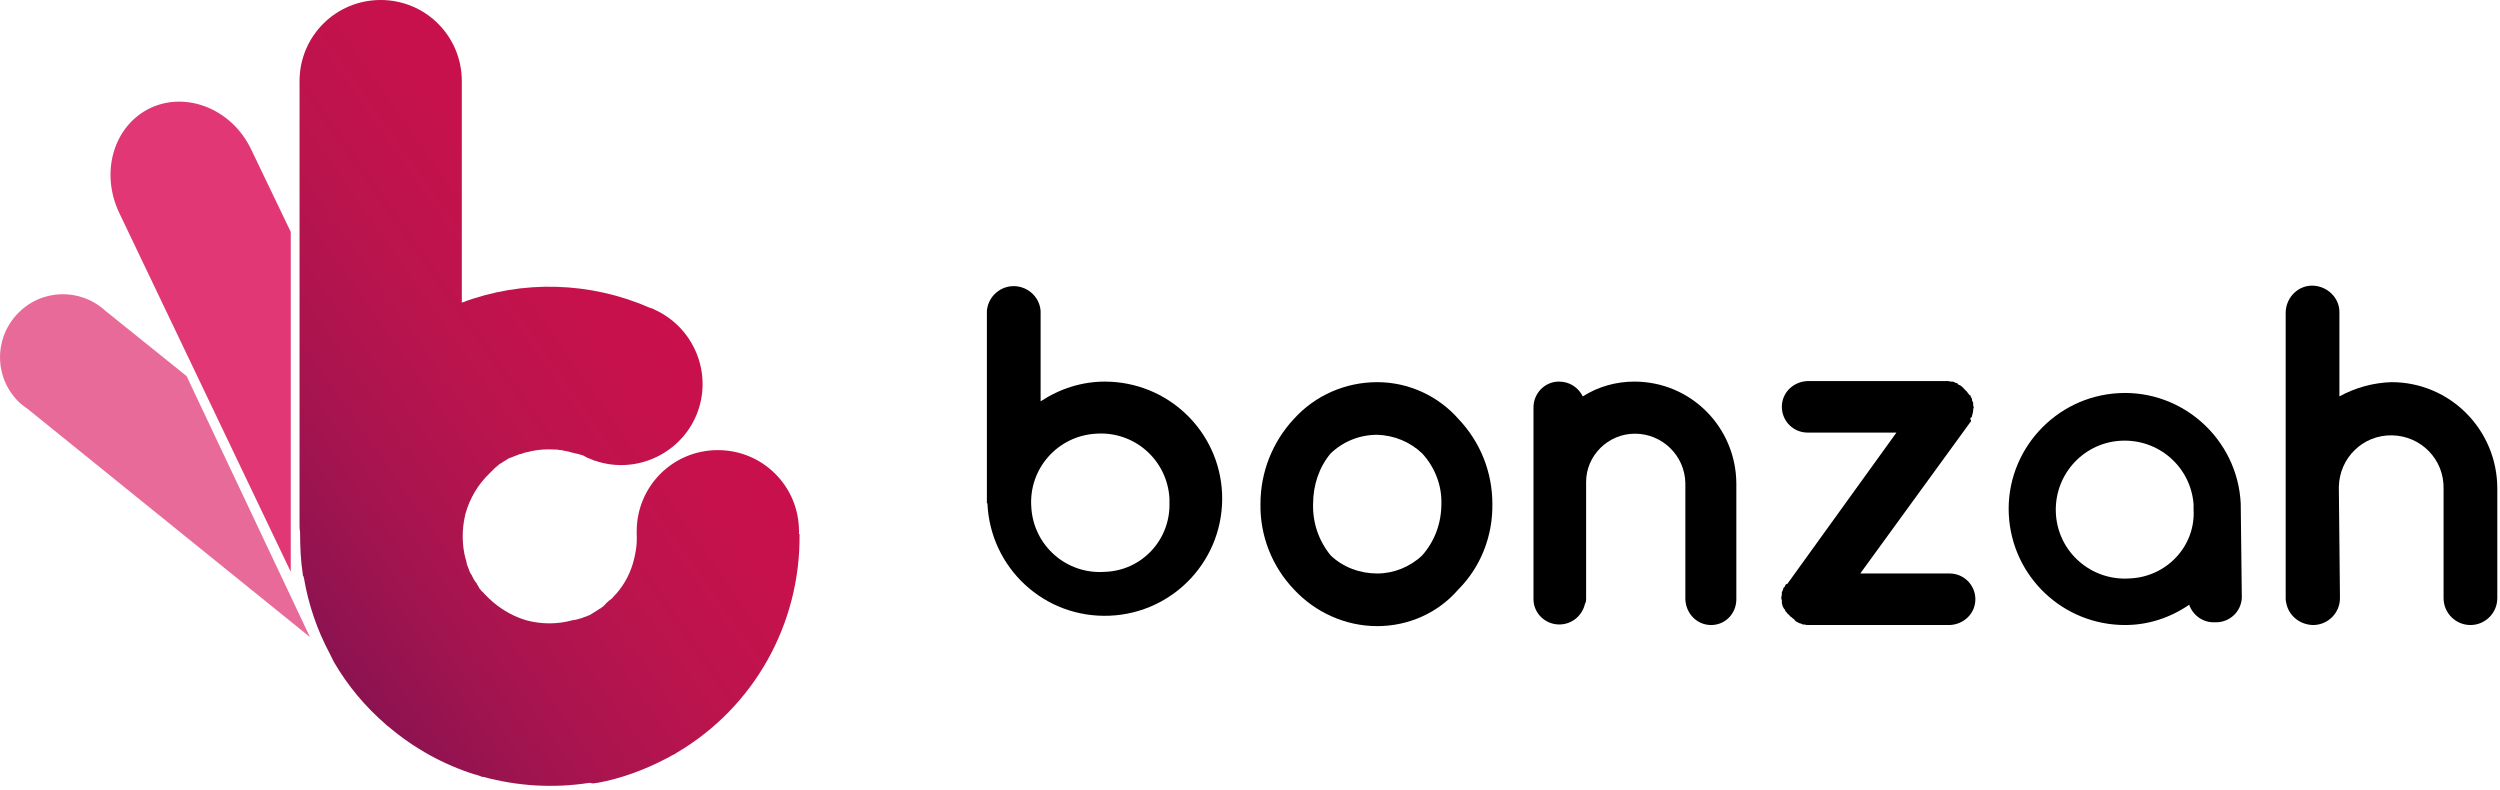
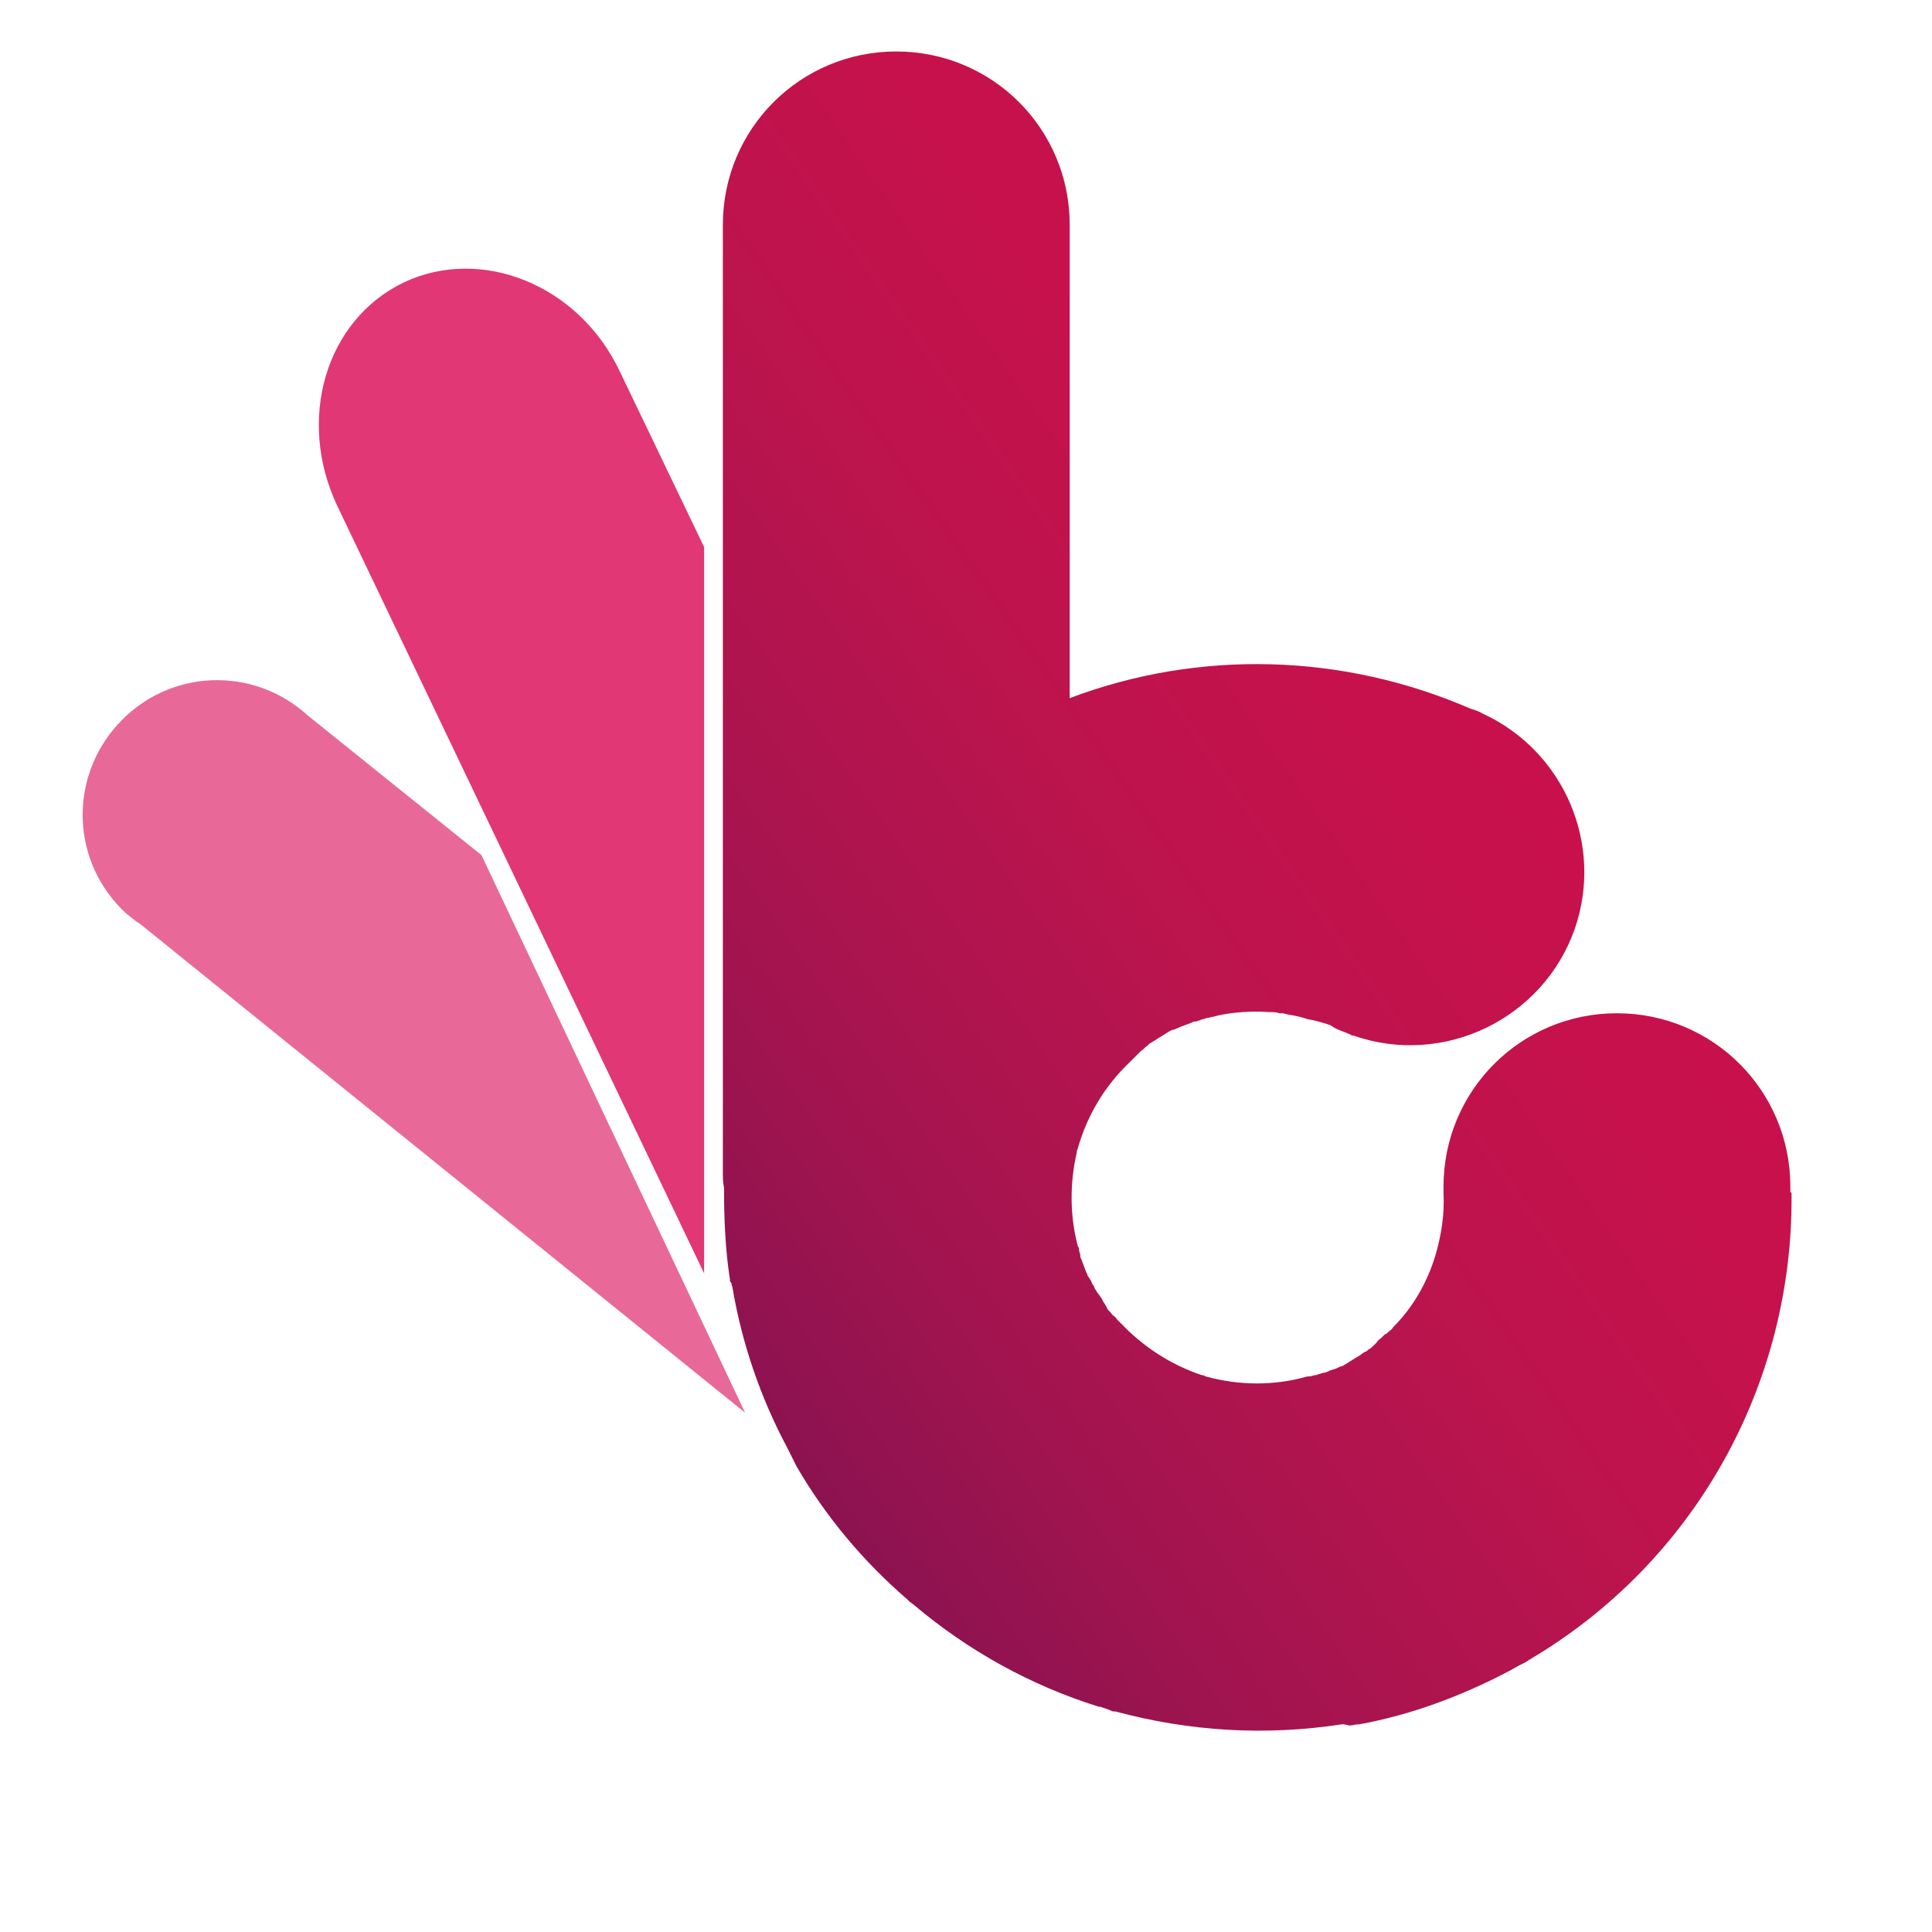
- <svg xmlns="http://www.w3.org/2000/svg" width="456" height="144" viewBox="0 0 456 144" fill="none">
-   <path d="M108.135 142.9C108.335 142.9 108.635 142.8 108.835 142.8H108.935C113.335 142 117.635 140.4 121.635 138.3L121.835 138.2C122.035 138.1 122.335 137.9 122.535 137.8L123.135 137.5L123.435 137.3C137.535 129 146.035 113.8 145.835 97.4H145.735C145.735 97.2 145.735 97 145.735 96.9C145.735 88.7 139.135 82.1 130.935 82.1C122.735 82.1 116.135 88.7 116.135 96.9C116.135 97.1 116.135 97.3 116.135 97.5C116.235 99.3 115.935 101.1 115.435 102.8C114.735 105.1 113.535 107.2 111.835 108.9C111.735 109.1 111.535 109.2 111.435 109.3C111.335 109.4 111.235 109.5 111.135 109.5C111.035 109.6 110.935 109.7 110.835 109.8C110.735 109.9 110.535 110 110.435 110.2C110.335 110.3 110.235 110.4 110.135 110.5C110.035 110.6 109.935 110.7 109.735 110.8C109.635 110.9 109.535 111 109.435 111C109.235 111.1 109.035 111.3 108.835 111.4C108.635 111.5 108.535 111.6 108.335 111.7C108.235 111.8 108.135 111.8 108.035 111.9C107.835 112 107.735 112.1 107.535 112.2L107.235 112.3C107.035 112.4 106.835 112.5 106.735 112.5L106.435 112.6C106.235 112.7 106.035 112.8 105.835 112.8L105.535 112.9C105.435 112.9 105.335 113 105.135 113C105.035 113 104.835 113.1 104.735 113.1H104.535C101.735 113.9 98.735 113.9 95.835 113.1L95.635 113H95.535C93.135 112.2 91.035 110.9 89.235 109.2L89.135 109.1C89.035 109 88.935 108.9 88.835 108.8C88.735 108.7 88.635 108.6 88.535 108.5L88.335 108.3C88.235 108.2 88.135 108 87.935 107.9L87.835 107.8C87.735 107.6 87.535 107.5 87.435 107.3L87.335 107.1C87.235 106.9 87.135 106.8 87.035 106.6L86.935 106.4C86.835 106.3 86.735 106.1 86.635 106C86.535 105.9 86.535 105.8 86.435 105.7C86.335 105.6 86.335 105.4 86.235 105.3C86.135 105.2 86.135 105.1 86.035 104.9C85.935 104.8 85.935 104.7 85.835 104.6C85.735 104.5 85.735 104.3 85.635 104.2C85.635 104.1 85.535 104 85.535 103.9C85.435 103.7 85.435 103.6 85.335 103.4C85.335 103.3 85.235 103.2 85.235 103.1C85.135 103 85.135 102.8 85.135 102.7C85.135 102.6 85.035 102.5 85.035 102.3C85.035 102.2 85.035 102.1 84.935 102C84.235 99.4 84.235 96.6 84.835 94C84.835 94 84.835 94 84.835 93.9C84.835 93.8 84.935 93.7 84.935 93.6C85.735 90.8 87.235 88.3 89.335 86.3L89.535 86.1C89.635 86 89.735 85.9 89.835 85.8C89.935 85.7 90.035 85.6 90.135 85.5L90.335 85.3C90.535 85.2 90.635 85 90.835 84.9L91.035 84.7C91.235 84.6 91.335 84.5 91.535 84.4L91.835 84.2C92.035 84.1 92.135 84 92.335 83.9C92.435 83.8 92.535 83.8 92.635 83.7C92.835 83.6 92.935 83.5 93.135 83.5C93.335 83.4 93.635 83.3 93.835 83.2C93.935 83.2 94.035 83.1 94.135 83.1C94.335 83 94.435 83 94.635 82.9C94.835 82.8 94.835 82.8 95.035 82.8L95.335 82.7C95.535 82.6 95.735 82.6 95.935 82.5H96.035C96.335 82.4 96.635 82.4 96.835 82.3C98.235 82 99.735 81.9 101.235 82H101.335C101.635 82 101.835 82 102.135 82.1H102.435L102.835 82.2C103.435 82.3 103.935 82.4 104.535 82.6C105.135 82.7 105.835 82.9 106.435 83.1C106.635 83.2 106.735 83.3 106.935 83.4C107.335 83.6 107.735 83.7 108.135 83.9C108.235 83.9 108.235 84 108.335 84H108.435C116.135 86.7 124.635 82.6 127.335 74.9C129.835 67.7 126.435 59.7 119.435 56.5C119.135 56.3 118.735 56.2 118.435 56.1C107.635 51.4 95.335 51 84.235 55.2V14.8C84.235 6.6 77.635 0 69.435 0C61.235 0 54.635 6.6 54.635 14.8V95.6C54.635 96.1 54.635 96.5 54.735 97C54.735 99.6 54.835 102.2 55.235 104.8C55.235 104.9 55.235 105 55.335 105.1C55.435 105.2 55.335 105.3 55.435 105.4C56.235 110.2 57.835 114.9 60.135 119.2L60.235 119.4C60.335 119.6 60.435 119.8 60.535 120C60.635 120.2 60.735 120.4 60.835 120.6L60.935 120.8C63.435 125.1 66.635 128.9 70.335 132.1L70.535 132.3L70.935 132.6C75.535 136.5 80.935 139.5 86.735 141.3H86.835L87.435 141.5L87.935 141.7H88.135C94.435 143.4 100.935 143.8 107.435 142.8H107.635L108.135 142.9Z" fill="url(#paint0_linear_99_88)" />
-   <path opacity="0.8" d="M53.035 42.3L45.835 27.3C42.335 19.9 34.035 16.6 27.435 19.7C20.735 22.9 18.235 31.4 21.735 38.8L53.035 104.3V42.3Z" fill="#D90653" />
-   <path opacity="0.6" d="M34.035 68.6L19.235 56.7C14.535 52.4 7.335 52.7 3.035 57.4C-1.265 62.1 -0.965 69.3 3.735 73.6C4.135 73.9 4.435 74.2 4.935 74.5L56.535 116.2L34.035 68.6Z" fill="#D90653" />
-   <path d="M236.008 107.505C232.008 103.305 229.808 97.705 229.908 91.905C229.908 86.105 232.108 80.605 236.008 76.405C239.908 72.105 245.408 69.705 251.208 69.705C256.908 69.705 262.308 72.205 266.008 76.405C270.008 80.605 272.208 86.105 272.208 91.905C272.308 97.705 270.108 103.405 266.008 107.505C262.308 111.805 256.908 114.205 251.208 114.205C245.408 114.205 239.908 111.705 236.008 107.505ZM239.508 91.905C239.408 95.305 240.508 98.605 242.708 101.305C245.008 103.505 248.108 104.605 251.208 104.605C254.208 104.605 257.208 103.405 259.408 101.305C261.708 98.705 262.908 95.405 262.908 91.905C263.008 88.505 261.708 85.205 259.408 82.705C257.208 80.605 254.308 79.405 251.208 79.305C248.008 79.305 245.008 80.505 242.708 82.705C240.608 85.205 239.508 88.505 239.508 91.905Z" fill="black" />
-   <path d="M316.708 88.105V109.305C316.708 111.905 314.708 114.005 312.108 114.005C309.508 114.005 307.508 111.905 307.408 109.305V88.105C307.308 83.105 303.208 79.105 298.208 79.105C293.308 79.105 289.308 83.105 289.308 87.905V88.005V109.205C289.308 109.505 289.308 109.805 289.108 110.105C288.608 112.305 286.708 113.905 284.408 113.905C281.808 113.905 279.708 111.805 279.708 109.305C279.708 109.305 279.708 109.305 279.708 109.205V74.305C279.708 71.705 281.808 69.605 284.308 69.605C284.308 69.605 284.308 69.605 284.408 69.605C286.308 69.605 287.908 70.705 288.708 72.305C291.508 70.505 294.808 69.605 298.108 69.605C308.408 69.605 316.608 77.905 316.708 88.105Z" fill="black" />
-   <path d="M359.308 77.105L339.308 104.605H355.608C358.208 104.605 360.308 106.705 360.308 109.305C360.308 111.905 358.208 113.905 355.608 114.005H330.008C329.708 114.005 329.408 114.005 329.108 113.905H328.808C328.608 113.805 328.508 113.705 328.308 113.705C328.108 113.605 328.008 113.605 327.908 113.505C327.808 113.505 327.608 113.305 327.508 113.305C327.408 113.105 327.308 113.105 327.308 113.005C327.208 113.005 327.208 113.005 327.208 112.905C327.108 112.905 327.008 112.805 326.908 112.705C326.808 112.605 326.708 112.505 326.508 112.405C326.408 112.205 326.308 112.105 326.108 112.005C326.008 111.905 325.908 111.705 325.808 111.605C325.608 111.505 325.608 111.405 325.608 111.205C325.408 111.105 325.308 110.905 325.308 110.805C325.208 110.805 325.208 110.605 325.108 110.405C325.108 110.305 325.008 110.105 325.008 110.005V109.405C324.908 109.305 324.908 109.205 324.908 109.105V109.005C324.908 108.805 325.008 108.605 325.008 108.405V108.005C325.108 107.905 325.108 107.705 325.208 107.605C325.208 107.505 325.308 107.305 325.308 107.205C325.408 107.205 325.608 106.905 325.608 106.905C325.608 106.705 325.708 106.605 325.908 106.505H326.008L345.908 78.905H329.708C327.108 78.905 325.008 76.805 325.008 74.205C325.008 71.605 327.108 69.605 329.708 69.505H355.308C355.508 69.505 355.708 69.605 355.808 69.605H356.208C356.408 69.705 356.608 69.705 356.608 69.805C356.708 69.805 356.908 69.905 357.008 69.905C357.108 70.005 357.208 70.205 357.308 70.205C357.508 70.205 357.708 70.405 357.808 70.505C357.808 70.505 357.908 70.505 357.908 70.605C358.008 70.605 358.108 70.705 358.108 70.805C358.308 70.905 358.408 71.105 358.508 71.205C358.608 71.205 358.708 71.405 358.808 71.505C358.908 71.605 359.008 71.805 359.108 71.905C359.208 72.005 359.208 72.105 359.408 72.105C359.408 72.405 359.608 72.505 359.608 72.605C359.708 72.705 359.708 72.905 359.708 73.005C359.808 73.205 359.808 73.405 359.908 73.405V73.905C359.908 74.005 360.008 74.205 360.008 74.305V74.405C359.908 74.505 359.908 74.705 359.908 74.805C359.908 75.105 359.808 75.505 359.708 75.805C359.708 76.005 359.608 76.205 359.408 76.205V76.505C359.608 76.705 359.508 76.905 359.308 77.105Z" fill="black" />
-   <path d="M426.808 109.105C426.808 111.805 424.608 114.005 421.908 114.005C421.908 114.005 421.908 114.005 421.808 114.005C419.608 113.905 417.708 112.505 417.108 110.405C417.008 110.005 416.908 109.605 416.908 109.205V56.905C417.008 54.205 419.208 52.005 421.908 52.105C424.508 52.205 426.708 54.305 426.708 56.905V72.305C429.608 70.705 432.908 69.805 436.208 69.705C446.908 69.705 455.508 78.405 455.508 89.105V109.105C455.508 111.805 453.308 114.005 450.608 114.005C447.908 114.005 445.708 111.805 445.708 109.105V89.105C445.808 83.805 441.608 79.505 436.308 79.405C431.008 79.305 426.708 83.505 426.608 88.805C426.608 88.905 426.608 89.005 426.608 89.105L426.808 109.105Z" fill="black" />
-   <path d="M201.508 69.605C197.308 69.605 193.308 70.905 189.808 73.205V56.705C189.608 54.005 187.208 52.005 184.508 52.205C182.108 52.405 180.208 54.305 180.008 56.705V74.005C180.008 74.205 180.008 74.405 180.008 74.505V91.805H180.108C180.608 103.605 190.508 112.805 202.408 112.305C214.208 111.805 223.408 101.905 222.908 90.005C222.408 78.605 213.008 69.605 201.508 69.605ZM201.508 104.305C194.508 104.805 188.508 99.505 188.108 92.505C187.608 85.505 192.908 79.505 199.908 79.105C206.908 78.605 212.908 83.905 213.308 90.905C213.308 91.205 213.308 91.405 213.308 91.705C213.508 98.505 208.208 104.105 201.508 104.305Z" fill="black" />
-   <path d="M408.708 91.805C408.108 80.105 398.108 71.105 386.508 71.705C374.808 72.305 365.808 82.305 366.408 93.905C367.008 105.205 376.308 114.005 387.608 114.005C391.808 114.005 395.808 112.705 399.308 110.305C400.008 112.305 401.908 113.605 404.008 113.505C406.608 113.605 408.808 111.605 408.908 109.005L408.708 91.805ZM388.508 105.505C381.508 106.005 375.508 100.805 375.008 93.905C374.508 86.905 379.708 80.905 386.608 80.405C393.608 79.905 399.608 85.105 400.108 92.005C400.108 92.305 400.108 92.605 400.108 92.905C400.508 99.605 395.208 105.205 388.508 105.505Z" fill="black" />
+ <svg xmlns="http://www.w3.org/2000/svg" width="1080" zoomAndPan="magnify" viewBox="0 0 810 810" height="1080" preserveAspectRatio="xMidYMid meet" version="1.0">
  <defs>
-     <linearGradient id="paint0_linear_99_88" x1="61.398" y1="128.248" x2="148.126" y2="67.589" gradientUnits="userSpaceOnUse">
-       <stop stop-color="#881451" />
-       <stop offset="0.013" stop-color="#891350" />
-       <stop offset="0.265" stop-color="#A6144F" />
-       <stop offset="0.516" stop-color="#BB144D" />
-       <stop offset="0.763" stop-color="#C7114C" />
-       <stop offset="1" stop-color="#CC0F4C" />
+     <clipPath id="be39fe4453">
+       <path d="M 303 21.582 L 752 21.582 L 752 726 L 303 726 Z M 303 21.582 " clip-rule="nonzero" />
+     </clipPath>
+     <clipPath id="8d42043484">
+       <path d="M 565.895 723.43 C 566.875 723.43 568.352 722.938 569.332 722.938 L 569.824 722.938 C 591.441 719.008 612.566 711.148 632.219 700.836 L 633.199 700.344 C 634.184 699.852 635.656 698.871 636.637 698.379 L 639.586 696.906 L 641.059 695.926 C 710.332 655.16 752.09 580.504 751.105 499.957 L 750.617 499.957 C 750.617 498.973 750.617 497.992 750.617 497.5 C 750.617 457.227 718.191 424.812 677.906 424.812 C 637.621 424.812 605.195 457.227 605.195 497.5 C 605.195 498.484 605.195 499.465 605.195 500.449 C 605.688 509.289 604.215 518.129 601.758 526.48 C 598.32 537.773 592.422 548.09 584.07 556.438 C 583.582 557.422 582.598 557.91 582.105 558.402 C 581.613 558.895 581.125 559.387 580.633 559.387 C 580.141 559.875 579.648 560.367 579.16 560.859 C 578.668 561.352 577.684 561.84 577.195 562.824 C 576.703 563.316 576.211 563.805 575.719 564.297 C 575.23 564.789 574.738 565.277 573.754 565.77 C 573.262 566.262 572.773 566.754 572.281 566.754 C 571.297 567.242 570.316 568.227 569.332 568.719 C 568.352 569.207 567.859 569.699 566.875 570.191 C 566.387 570.684 565.895 570.684 565.402 571.172 C 564.422 571.664 563.93 572.156 562.945 572.645 L 561.473 573.137 C 560.488 573.629 559.508 574.121 559.016 574.121 L 557.543 574.609 C 556.559 575.102 555.578 575.594 554.594 575.594 L 553.121 576.086 C 552.629 576.086 552.137 576.574 551.156 576.574 C 550.664 576.574 549.684 577.066 549.191 577.066 L 548.207 577.066 C 534.453 580.996 519.715 580.996 505.469 577.066 L 504.484 576.574 L 503.996 576.574 C 492.203 572.645 481.887 566.262 473.043 557.91 L 472.555 557.422 C 472.062 556.93 471.57 556.438 471.078 555.949 C 470.586 555.457 470.098 554.965 469.605 554.473 L 468.621 553.492 C 468.133 553 467.641 552.02 466.656 551.527 L 466.168 551.035 C 465.676 550.055 464.691 549.562 464.203 548.582 L 463.711 547.598 C 463.219 546.617 462.727 546.125 462.234 545.141 L 461.746 544.16 C 461.254 543.668 460.762 542.688 460.27 542.195 C 459.781 541.703 459.781 541.215 459.289 540.723 C 458.797 540.23 458.797 539.25 458.305 538.758 C 457.816 538.266 457.816 537.773 457.324 536.793 C 456.832 536.301 456.832 535.809 456.34 535.32 C 455.848 534.828 455.848 533.848 455.359 533.355 C 455.359 532.863 454.867 532.371 454.867 531.883 C 454.375 530.898 454.375 530.406 453.883 529.426 C 453.883 528.934 453.395 528.441 453.395 527.953 C 452.902 527.461 452.902 526.48 452.902 525.988 C 452.902 525.496 452.41 525.004 452.41 524.023 C 452.41 523.531 452.41 523.039 451.918 522.551 C 448.48 509.781 448.48 496.027 451.43 483.258 C 451.43 483.258 451.43 483.258 451.43 482.766 C 451.43 482.273 451.918 481.785 451.918 481.293 C 455.848 467.543 463.219 455.266 473.535 445.441 L 474.52 444.457 C 475.008 443.965 475.5 443.477 475.992 442.984 C 476.484 442.496 476.973 442 477.465 441.512 L 478.449 440.531 C 479.43 440.039 479.922 439.055 480.906 438.562 L 481.887 437.582 C 482.871 437.09 483.359 436.598 484.344 436.105 L 485.816 435.125 C 486.801 434.637 487.293 434.145 488.273 433.652 C 488.766 433.16 489.258 433.16 489.746 432.672 C 490.73 432.18 491.223 431.688 492.203 431.688 C 493.188 431.195 494.66 430.707 495.645 430.215 C 496.133 430.215 496.625 429.723 497.117 429.723 C 498.098 429.23 498.59 429.23 499.574 428.738 C 500.555 428.25 500.555 428.25 501.539 428.25 L 503.012 427.758 C 503.996 427.27 504.977 427.266 505.961 426.777 L 506.453 426.777 C 507.926 426.285 509.398 426.285 510.383 425.797 C 517.258 424.32 524.629 423.828 531.996 424.32 L 532.488 424.32 C 533.961 424.32 534.945 424.32 536.418 424.812 L 537.891 424.812 L 539.855 425.305 C 542.805 425.793 545.262 426.285 548.207 427.27 C 551.156 427.758 554.594 428.742 557.543 429.723 C 558.523 430.215 559.016 430.703 560 431.195 C 561.965 432.18 563.93 432.668 565.895 433.652 C 566.387 433.652 566.387 434.145 566.875 434.145 L 567.367 434.145 C 605.195 447.402 646.957 427.266 660.219 389.449 C 672.504 354.086 655.797 314.793 621.41 299.078 C 619.934 298.098 617.969 297.605 616.496 297.113 C 563.438 274.031 503.012 272.066 448.48 292.695 L 448.48 94.273 C 448.48 53.996 416.055 21.582 375.77 21.582 C 335.484 21.582 303.062 53.996 303.062 94.273 L 303.062 491.117 C 303.062 493.574 303.062 495.535 303.551 497.992 C 303.551 510.762 304.043 523.531 306.008 536.301 C 306.008 536.793 306.008 537.285 306.5 537.773 C 306.992 538.266 306.5 538.758 306.992 539.25 C 310.922 562.824 318.781 585.906 330.082 607.027 L 330.574 608.008 C 331.062 608.992 331.555 609.973 332.047 610.957 C 332.539 611.938 333.031 612.922 333.52 613.902 L 334.012 614.887 C 346.293 636.004 362.016 654.668 380.191 670.383 L 381.176 671.367 L 383.141 672.84 C 405.738 691.996 432.27 706.73 460.762 715.57 L 461.254 715.57 L 464.203 716.551 L 466.656 717.535 L 467.641 717.535 C 498.59 725.883 530.523 727.848 562.457 722.938 L 563.438 722.938 Z M 565.895 723.43 " clip-rule="nonzero" />
+     </clipPath>
+     <linearGradient x1="49.553" gradientTransform="matrix(4.912803, 0, 0, 4.911458, 34.64828, 21.58071)" y1="136.533" x2="178.466" gradientUnits="userSpaceOnUse" y2="46.369" id="5215925844">
+       <stop stop-opacity="1" stop-color="rgb(53.329%, 7.84%, 31.76%)" offset="0" />
+       <stop stop-opacity="1" stop-color="rgb(53.329%, 7.84%, 31.76%)" offset="0.062" />
+       <stop stop-opacity="1" stop-color="rgb(53.372%, 7.797%, 31.717%)" offset="0.094" />
+       <stop stop-opacity="1" stop-color="rgb(53.603%, 7.603%, 31.522%)" offset="0.102" />
+       <stop stop-opacity="1" stop-color="rgb(54.053%, 7.46%, 31.358%)" offset="0.105" />
+       <stop stop-opacity="1" stop-color="rgb(54.315%, 7.469%, 31.349%)" offset="0.109" />
+       <stop stop-opacity="1" stop-color="rgb(54.578%, 7.478%, 31.34%)" offset="0.113" />
+       <stop stop-opacity="1" stop-color="rgb(54.84%, 7.487%, 31.331%)" offset="0.117" />
+       <stop stop-opacity="1" stop-color="rgb(55.101%, 7.497%, 31.322%)" offset="0.121" />
+       <stop stop-opacity="1" stop-color="rgb(55.363%, 7.506%, 31.313%)" offset="0.125" />
+       <stop stop-opacity="1" stop-color="rgb(55.624%, 7.513%, 31.303%)" offset="0.129" />
+       <stop stop-opacity="1" stop-color="rgb(55.887%, 7.523%, 31.296%)" offset="0.133" />
+       <stop stop-opacity="1" stop-color="rgb(56.149%, 7.532%, 31.287%)" offset="0.137" />
+       <stop stop-opacity="1" stop-color="rgb(56.412%, 7.541%, 31.277%)" offset="0.141" />
+       <stop stop-opacity="1" stop-color="rgb(56.673%, 7.55%, 31.268%)" offset="0.145" />
+       <stop stop-opacity="1" stop-color="rgb(56.935%, 7.559%, 31.259%)" offset="0.148" />
+       <stop stop-opacity="1" stop-color="rgb(57.198%, 7.568%, 31.25%)" offset="0.152" />
+       <stop stop-opacity="1" stop-color="rgb(57.46%, 7.578%, 31.241%)" offset="0.156" />
+       <stop stop-opacity="1" stop-color="rgb(57.721%, 7.587%, 31.232%)" offset="0.16" />
+       <stop stop-opacity="1" stop-color="rgb(57.983%, 7.596%, 31.224%)" offset="0.164" />
+       <stop stop-opacity="1" stop-color="rgb(58.244%, 7.603%, 31.215%)" offset="0.168" />
+       <stop stop-opacity="1" stop-color="rgb(58.507%, 7.613%, 31.206%)" offset="0.172" />
+       <stop stop-opacity="1" stop-color="rgb(58.769%, 7.622%, 31.197%)" offset="0.176" />
+       <stop stop-opacity="1" stop-color="rgb(59.032%, 7.631%, 31.187%)" offset="0.18" />
+       <stop stop-opacity="1" stop-color="rgb(59.293%, 7.64%, 31.178%)" offset="0.184" />
+       <stop stop-opacity="1" stop-color="rgb(59.555%, 7.649%, 31.169%)" offset="0.188" />
+       <stop stop-opacity="1" stop-color="rgb(59.816%, 7.658%, 31.16%)" offset="0.191" />
+       <stop stop-opacity="1" stop-color="rgb(60.078%, 7.668%, 31.151%)" offset="0.195" />
+       <stop stop-opacity="1" stop-color="rgb(60.341%, 7.675%, 31.142%)" offset="0.199" />
+       <stop stop-opacity="1" stop-color="rgb(60.603%, 7.684%, 31.134%)" offset="0.203" />
+       <stop stop-opacity="1" stop-color="rgb(60.864%, 7.693%, 31.125%)" offset="0.207" />
+       <stop stop-opacity="1" stop-color="rgb(61.127%, 7.703%, 31.116%)" offset="0.211" />
+       <stop stop-opacity="1" stop-color="rgb(61.389%, 7.712%, 31.107%)" offset="0.215" />
+       <stop stop-opacity="1" stop-color="rgb(61.652%, 7.721%, 31.097%)" offset="0.219" />
+       <stop stop-opacity="1" stop-color="rgb(61.913%, 7.73%, 31.088%)" offset="0.223" />
+       <stop stop-opacity="1" stop-color="rgb(62.175%, 7.739%, 31.079%)" offset="0.227" />
+       <stop stop-opacity="1" stop-color="rgb(62.436%, 7.748%, 31.07%)" offset="0.23" />
+       <stop stop-opacity="1" stop-color="rgb(62.698%, 7.758%, 31.062%)" offset="0.234" />
+       <stop stop-opacity="1" stop-color="rgb(62.961%, 7.765%, 31.053%)" offset="0.238" />
+       <stop stop-opacity="1" stop-color="rgb(63.223%, 7.774%, 31.044%)" offset="0.242" />
+       <stop stop-opacity="1" stop-color="rgb(63.484%, 7.784%, 31.035%)" offset="0.246" />
+       <stop stop-opacity="1" stop-color="rgb(63.747%, 7.793%, 31.026%)" offset="0.25" />
+       <stop stop-opacity="1" stop-color="rgb(64.008%, 7.802%, 31.017%)" offset="0.254" />
+       <stop stop-opacity="1" stop-color="rgb(64.27%, 7.811%, 31.007%)" offset="0.258" />
+       <stop stop-opacity="1" stop-color="rgb(64.532%, 7.82%, 30.998%)" offset="0.262" />
+       <stop stop-opacity="1" stop-color="rgb(64.795%, 7.829%, 30.989%)" offset="0.266" />
+       <stop stop-opacity="1" stop-color="rgb(65.027%, 7.834%, 30.977%)" offset="0.27" />
+       <stop stop-opacity="1" stop-color="rgb(65.259%, 7.84%, 30.965%)" offset="0.273" />
+       <stop stop-opacity="1" stop-color="rgb(65.448%, 7.84%, 30.946%)" offset="0.281" />
+       <stop stop-opacity="1" stop-color="rgb(65.829%, 7.84%, 30.91%)" offset="0.289" />
+       <stop stop-opacity="1" stop-color="rgb(66.209%, 7.84%, 30.873%)" offset="0.297" />
+       <stop stop-opacity="1" stop-color="rgb(66.591%, 7.84%, 30.838%)" offset="0.305" />
+       <stop stop-opacity="1" stop-color="rgb(66.972%, 7.84%, 30.801%)" offset="0.312" />
+       <stop stop-opacity="1" stop-color="rgb(67.352%, 7.84%, 30.765%)" offset="0.32" />
+       <stop stop-opacity="1" stop-color="rgb(67.734%, 7.84%, 30.73%)" offset="0.328" />
+       <stop stop-opacity="1" stop-color="rgb(68.114%, 7.84%, 30.693%)" offset="0.336" />
+       <stop stop-opacity="1" stop-color="rgb(68.495%, 7.84%, 30.656%)" offset="0.344" />
+       <stop stop-opacity="1" stop-color="rgb(68.875%, 7.84%, 30.621%)" offset="0.352" />
+       <stop stop-opacity="1" stop-color="rgb(69.257%, 7.84%, 30.585%)" offset="0.359" />
+       <stop stop-opacity="1" stop-color="rgb(69.637%, 7.84%, 30.55%)" offset="0.367" />
+       <stop stop-opacity="1" stop-color="rgb(70.018%, 7.84%, 30.513%)" offset="0.375" />
+       <stop stop-opacity="1" stop-color="rgb(70.398%, 7.84%, 30.476%)" offset="0.383" />
+       <stop stop-opacity="1" stop-color="rgb(70.779%, 7.84%, 30.441%)" offset="0.391" />
+       <stop stop-opacity="1" stop-color="rgb(71.159%, 7.84%, 30.405%)" offset="0.398" />
+       <stop stop-opacity="1" stop-color="rgb(71.541%, 7.84%, 30.368%)" offset="0.406" />
+       <stop stop-opacity="1" stop-color="rgb(71.922%, 7.84%, 30.333%)" offset="0.414" />
+       <stop stop-opacity="1" stop-color="rgb(72.302%, 7.84%, 30.296%)" offset="0.422" />
+       <stop stop-opacity="1" stop-color="rgb(72.684%, 7.84%, 30.26%)" offset="0.43" />
+       <stop stop-opacity="1" stop-color="rgb(73.064%, 7.84%, 30.225%)" offset="0.438" />
+       <stop stop-opacity="1" stop-color="rgb(73.381%, 7.817%, 30.194%)" offset="0.445" />
+       <stop stop-opacity="1" stop-color="rgb(73.618%, 7.767%, 30.174%)" offset="0.453" />
+       <stop stop-opacity="1" stop-color="rgb(73.839%, 7.712%, 30.156%)" offset="0.461" />
+       <stop stop-opacity="1" stop-color="rgb(74.06%, 7.657%, 30.136%)" offset="0.469" />
+       <stop stop-opacity="1" stop-color="rgb(74.281%, 7.602%, 30.118%)" offset="0.476" />
+       <stop stop-opacity="1" stop-color="rgb(74.393%, 7.574%, 30.109%)" offset="0.477" />
+       <stop stop-opacity="1" stop-color="rgb(74.503%, 7.547%, 30.099%)" offset="0.484" />
+       <stop stop-opacity="1" stop-color="rgb(74.724%, 7.492%, 30.081%)" offset="0.492" />
+       <stop stop-opacity="1" stop-color="rgb(74.947%, 7.437%, 30.061%)" offset="0.5" />
+       <stop stop-opacity="1" stop-color="rgb(75.168%, 7.382%, 30.043%)" offset="0.508" />
+       <stop stop-opacity="1" stop-color="rgb(75.389%, 7.327%, 30.025%)" offset="0.516" />
+       <stop stop-opacity="1" stop-color="rgb(75.61%, 7.272%, 30.005%)" offset="0.523" />
+       <stop stop-opacity="1" stop-color="rgb(75.832%, 7.217%, 29.987%)" offset="0.524" />
+       <stop stop-opacity="1" stop-color="rgb(75.943%, 7.19%, 29.977%)" offset="0.531" />
+       <stop stop-opacity="1" stop-color="rgb(76.053%, 7.162%, 29.968%)" offset="0.539" />
+       <stop stop-opacity="1" stop-color="rgb(76.274%, 7.108%, 29.948%)" offset="0.547" />
+       <stop stop-opacity="1" stop-color="rgb(76.495%, 7.053%, 29.93%)" offset="0.555" />
+       <stop stop-opacity="1" stop-color="rgb(76.718%, 6.998%, 29.912%)" offset="0.562" />
+       <stop stop-opacity="1" stop-color="rgb(76.939%, 6.943%, 29.892%)" offset="0.57" />
+       <stop stop-opacity="1" stop-color="rgb(77.161%, 6.888%, 29.874%)" offset="0.578" />
+       <stop stop-opacity="1" stop-color="rgb(77.382%, 6.833%, 29.855%)" offset="0.586" />
+       <stop stop-opacity="1" stop-color="rgb(77.603%, 6.778%, 29.836%)" offset="0.594" />
+       <stop stop-opacity="1" stop-color="rgb(77.902%, 6.699%, 29.813%)" offset="0.609" />
+       <stop stop-opacity="1" stop-color="rgb(78.186%, 6.609%, 29.799%)" offset="0.625" />
+       <stop stop-opacity="1" stop-color="rgb(78.474%, 6.493%, 29.799%)" offset="0.656" />
+       <stop stop-opacity="1" stop-color="rgb(78.859%, 6.339%, 29.799%)" offset="0.688" />
+       <stop stop-opacity="1" stop-color="rgb(79.243%, 6.184%, 29.799%)" offset="0.719" />
+       <stop stop-opacity="1" stop-color="rgb(79.626%, 6.029%, 29.799%)" offset="0.75" />
+       <stop stop-opacity="1" stop-color="rgb(79.909%, 5.916%, 29.799%)" offset="1" />
    </linearGradient>
+     <clipPath id="b7469a5064">
+       <path d="M 34.641 285 L 313 285 L 313 593 L 34.641 593 Z M 34.641 285 " clip-rule="nonzero" />
+     </clipPath>
  </defs>
+   <g clip-path="url(#be39fe4453)">
+     <g clip-path="url(#8d42043484)">
+       <path fill="url(#5215925844)" d="M 303.062 21.582 L 303.062 727.848 L 752.09 727.848 L 752.09 21.582 Z M 303.062 21.582 " fill-rule="nonzero" />
+     </g>
+   </g>
+   <path fill="#d90653" d="M 295.199 229.336 L 259.828 155.664 C 242.633 119.32 201.859 103.113 169.434 118.336 C 136.516 134.055 124.234 175.801 141.43 212.148 L 295.199 533.848 Z M 295.199 229.336 " fill-opacity="0.8" fill-rule="nonzero" />
+   <g clip-path="url(#b7469a5064)">
+     <path fill="#d90653" d="M 201.859 358.508 L 129.148 300.062 C 106.059 278.941 70.688 280.414 49.562 303.496 C 28.438 326.582 29.91 361.945 53 383.062 C 54.965 384.539 56.438 386.012 58.895 387.484 L 312.395 592.293 Z M 201.859 358.508 " fill-opacity="0.6" fill-rule="nonzero" />
+   </g>
</svg>
